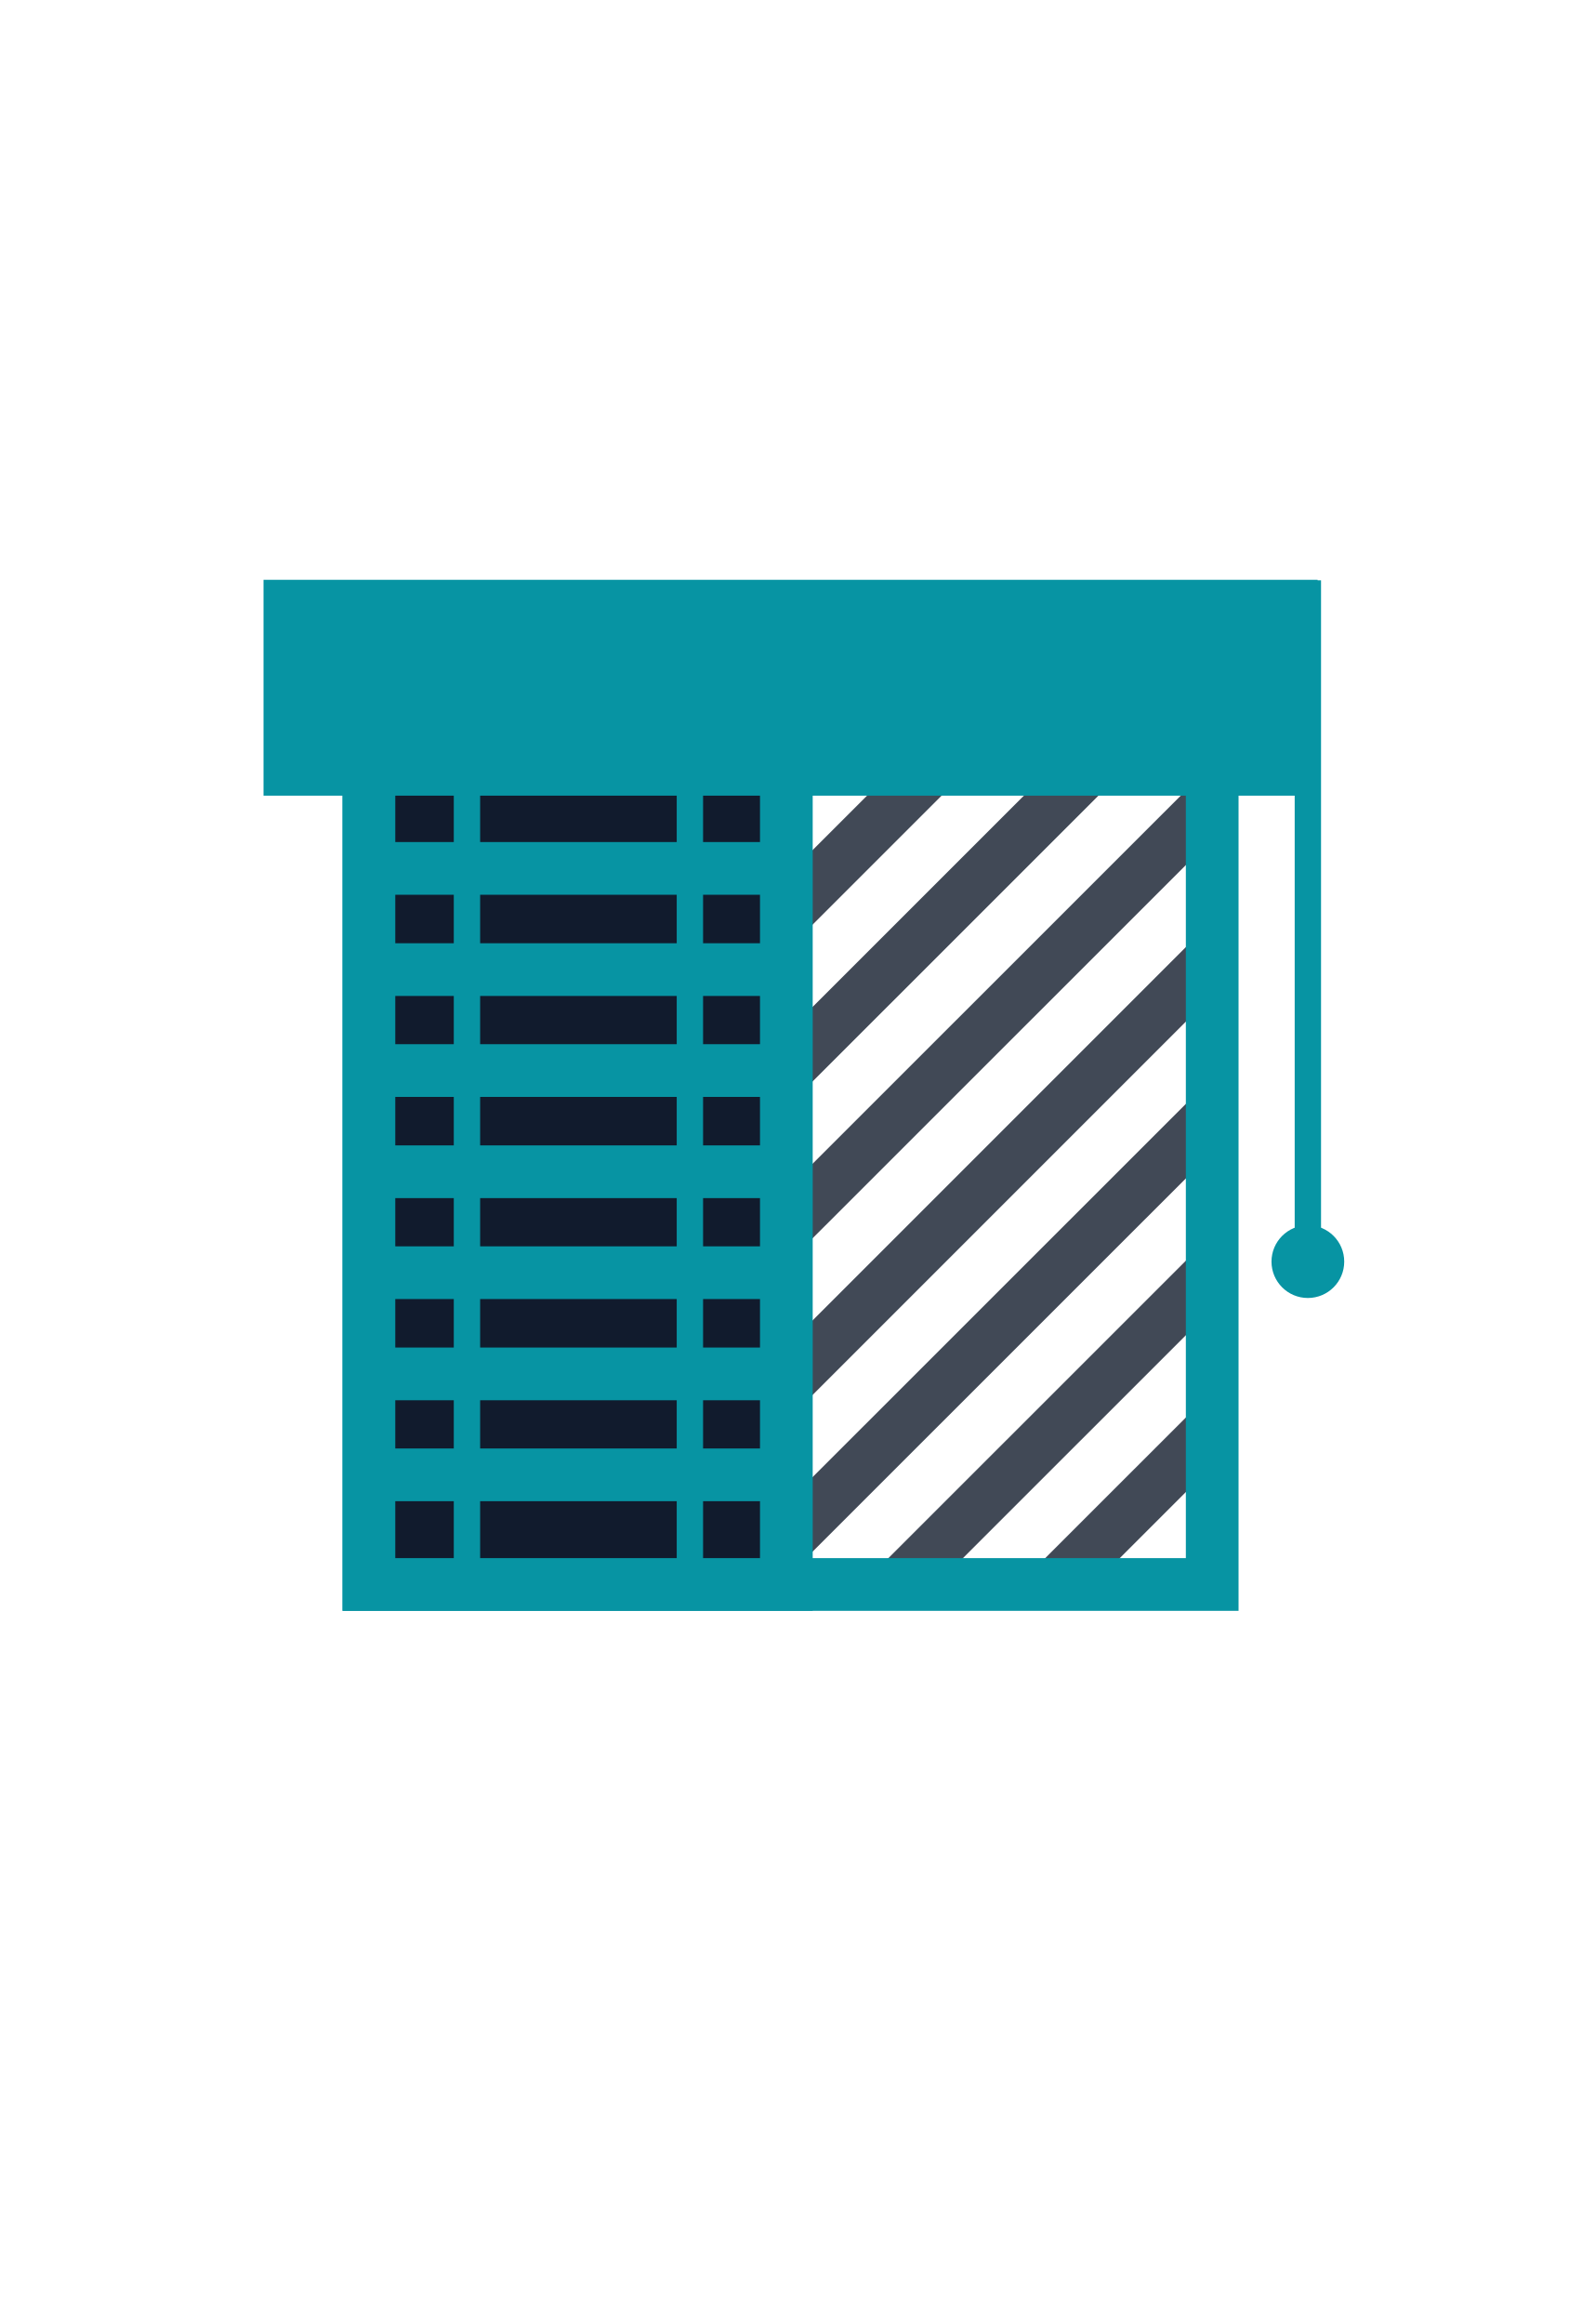
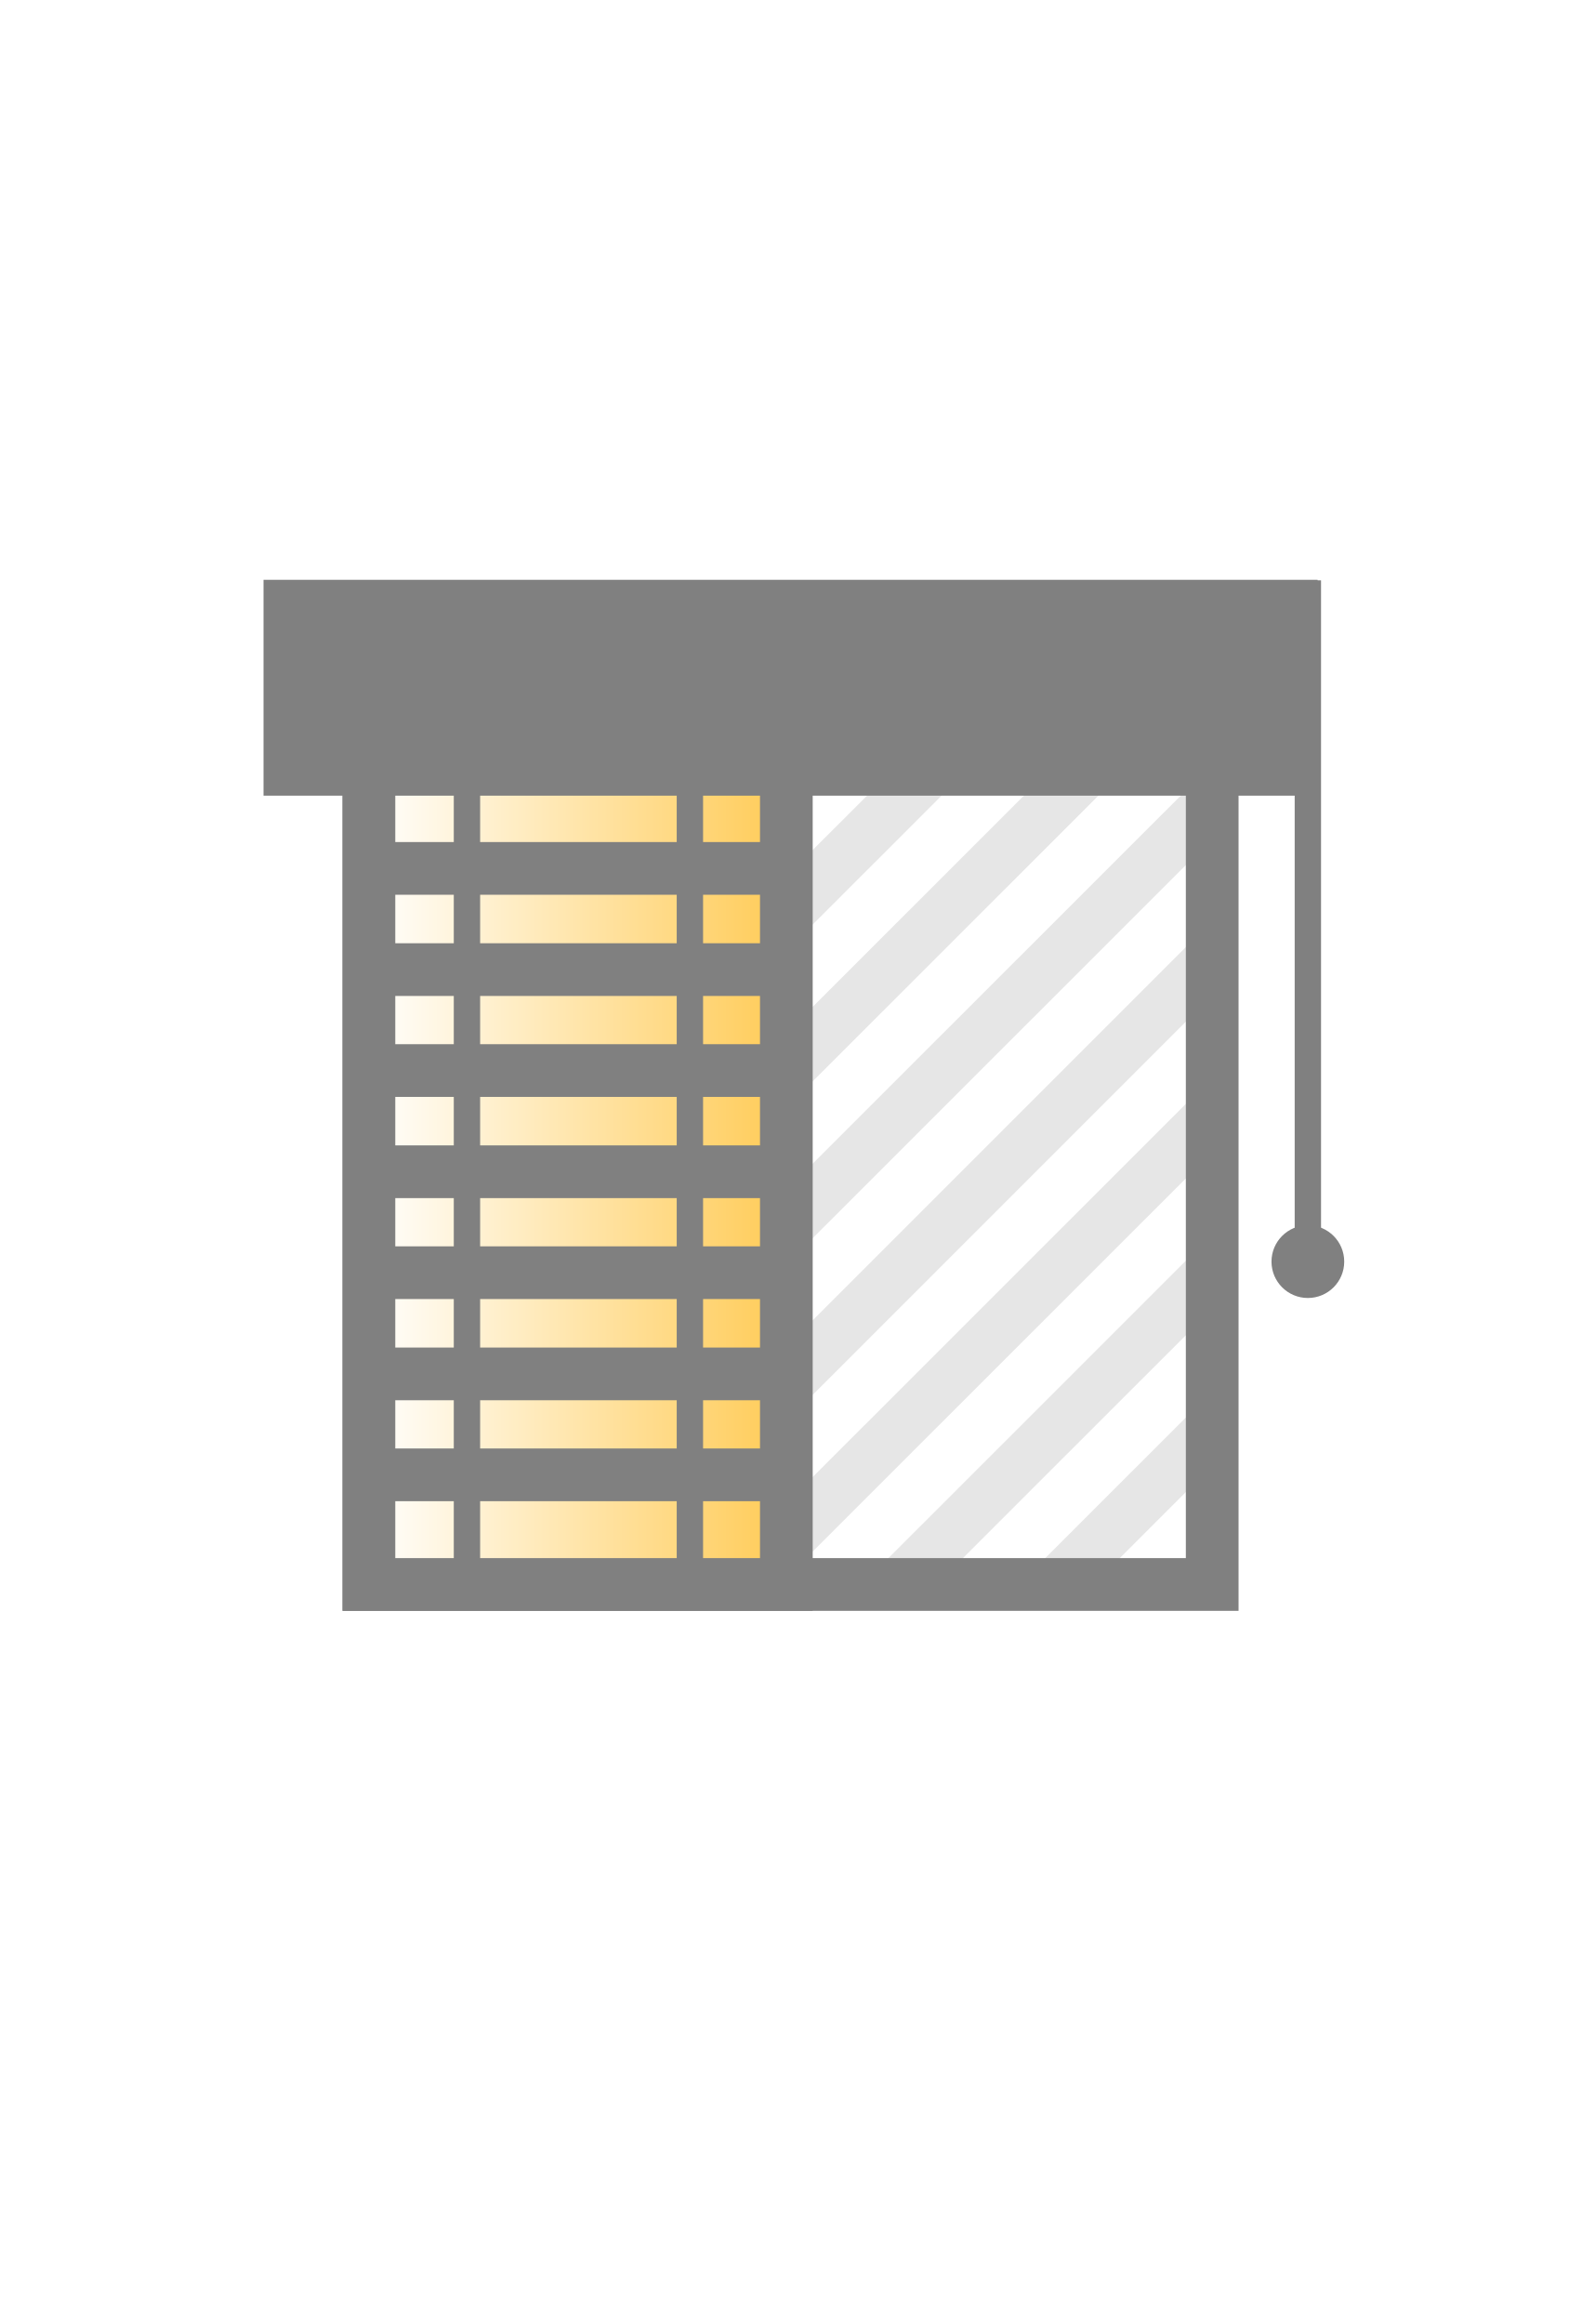
<svg xmlns="http://www.w3.org/2000/svg" viewBox="0 0 60 88.18">
  <defs>
-     <style>.cls-1,.cls-3,.cls-6,.cls-7{fill:none;}.cls-2{clip-path:url(#clip-path);}.cls-3{stroke:#414956;}.cls-3,.cls-6,.cls-7{stroke-miterlimit:10;}.cls-3,.cls-7{stroke-width:2px;}.cls-4{fill:#0794a3;}.cls-5{fill:#111b2d;}.cls-6,.cls-7{stroke:#0794a3;}</style>
+     <style>.cls-1,.cls-3,.cls-6,.cls-7{fill:none;}.cls-2{clip-path:url(#clip-path);}.cls-3{stroke:#e6e6e6;}.cls-3,.cls-6,.cls-7{stroke-miterlimit:10;}.cls-3,.cls-7{stroke-width:2px;}.cls-4{fill:gray;}.cls-5{fill:url(#New_Gradient_Swatch_5);}.cls-6,.cls-7{stroke:gray;}</style>
    <clipPath id="clip-path">
      <rect class="cls-1" x="13.92" y="27.54" width="32.17" height="33.16" />
    </clipPath>
+     <linearGradient id="New_Gradient_Swatch_5" x1="14" y1="44.12" x2="29.84" y2="44.12" gradientUnits="userSpaceOnUse">
+       <stop offset="0" stop-color="#fff" />
+       <stop offset="1" stop-color="#ffcb56" />
+     </linearGradient>
  </defs>
  <g id="Layer_2" data-name="Layer 2">
    <g id="Layer_2-2" data-name="Layer 2">
      <g class="cls-2">
        <line class="cls-3" x1="45.96" y1="0.71" x2="12.72" y2="33.94" />
        <line class="cls-3" x1="45.96" y1="6.65" x2="12.72" y2="39.89" />
        <line class="cls-3" x1="45.96" y1="12.6" x2="12.72" y2="45.83" />
        <line class="cls-3" x1="45.96" y1="18.55" x2="12.72" y2="51.78" />
        <line class="cls-3" x1="45.96" y1="24.5" x2="12.72" y2="57.73" />
        <line class="cls-3" x1="45.96" y1="30.45" x2="12.72" y2="63.68" />
        <line class="cls-3" x1="45.96" y1="36.39" x2="12.72" y2="69.63" />
        <line class="cls-3" x1="45.96" y1="42.34" x2="12.72" y2="75.57" />
        <line class="cls-3" x1="45.96" y1="48.29" x2="12.72" y2="81.52" />
        <line class="cls-3" x1="45.96" y1="54.24" x2="12.72" y2="87.47" />
      </g>
      <path class="cls-4" d="M45,29.12v30H15v-30H45m2-2H13v34H47v-34Z" />
      <rect class="cls-1" y="14.12" width="60" height="60" />
      <rect class="cls-5" x="14" y="28.12" width="15.85" height="32.01" />
      <path class="cls-4" d="M28.84,29.12v30H15v-30H28.84m2-2H13v34H30.84v-34Z" />
      <line class="cls-6" x1="49.63" y1="22.02" x2="49.63" y2="48.43" />
      <circle class="cls-4" cx="49.63" cy="47.87" r="1.38" />
      <line class="cls-6" x1="17.72" y1="24.77" x2="17.72" y2="59.92" />
      <line class="cls-6" x1="26.18" y1="24.77" x2="26.18" y2="59.92" />
      <line class="cls-7" x1="13.92" y1="29.12" x2="29.31" y2="29.12" />
      <line class="cls-7" x1="13.92" y1="32.95" x2="29.31" y2="32.95" />
      <line class="cls-7" x1="13.92" y1="36.79" x2="29.31" y2="36.79" />
      <line class="cls-7" x1="13.92" y1="40.62" x2="29.31" y2="40.62" />
      <line class="cls-7" x1="13.92" y1="44.46" x2="29.31" y2="44.46" />
      <line class="cls-7" x1="13.92" y1="48.29" x2="29.31" y2="48.29" />
      <line class="cls-7" x1="13.92" y1="52.13" x2="29.31" y2="52.13" />
      <line class="cls-7" x1="13.92" y1="55.96" x2="29.31" y2="55.96" />
-       <rect class="cls-4" x="11" y="23.02" width="38.01" height="6.19" />
+       <rect class="cls-4" x="11" y="23.02" width="38" height="6.19" />
      <path class="cls-4" d="M48,24v4.19H12V24H48m2-2H10v8.19H50V22Z" />
    </g>
  </g>
</svg>
